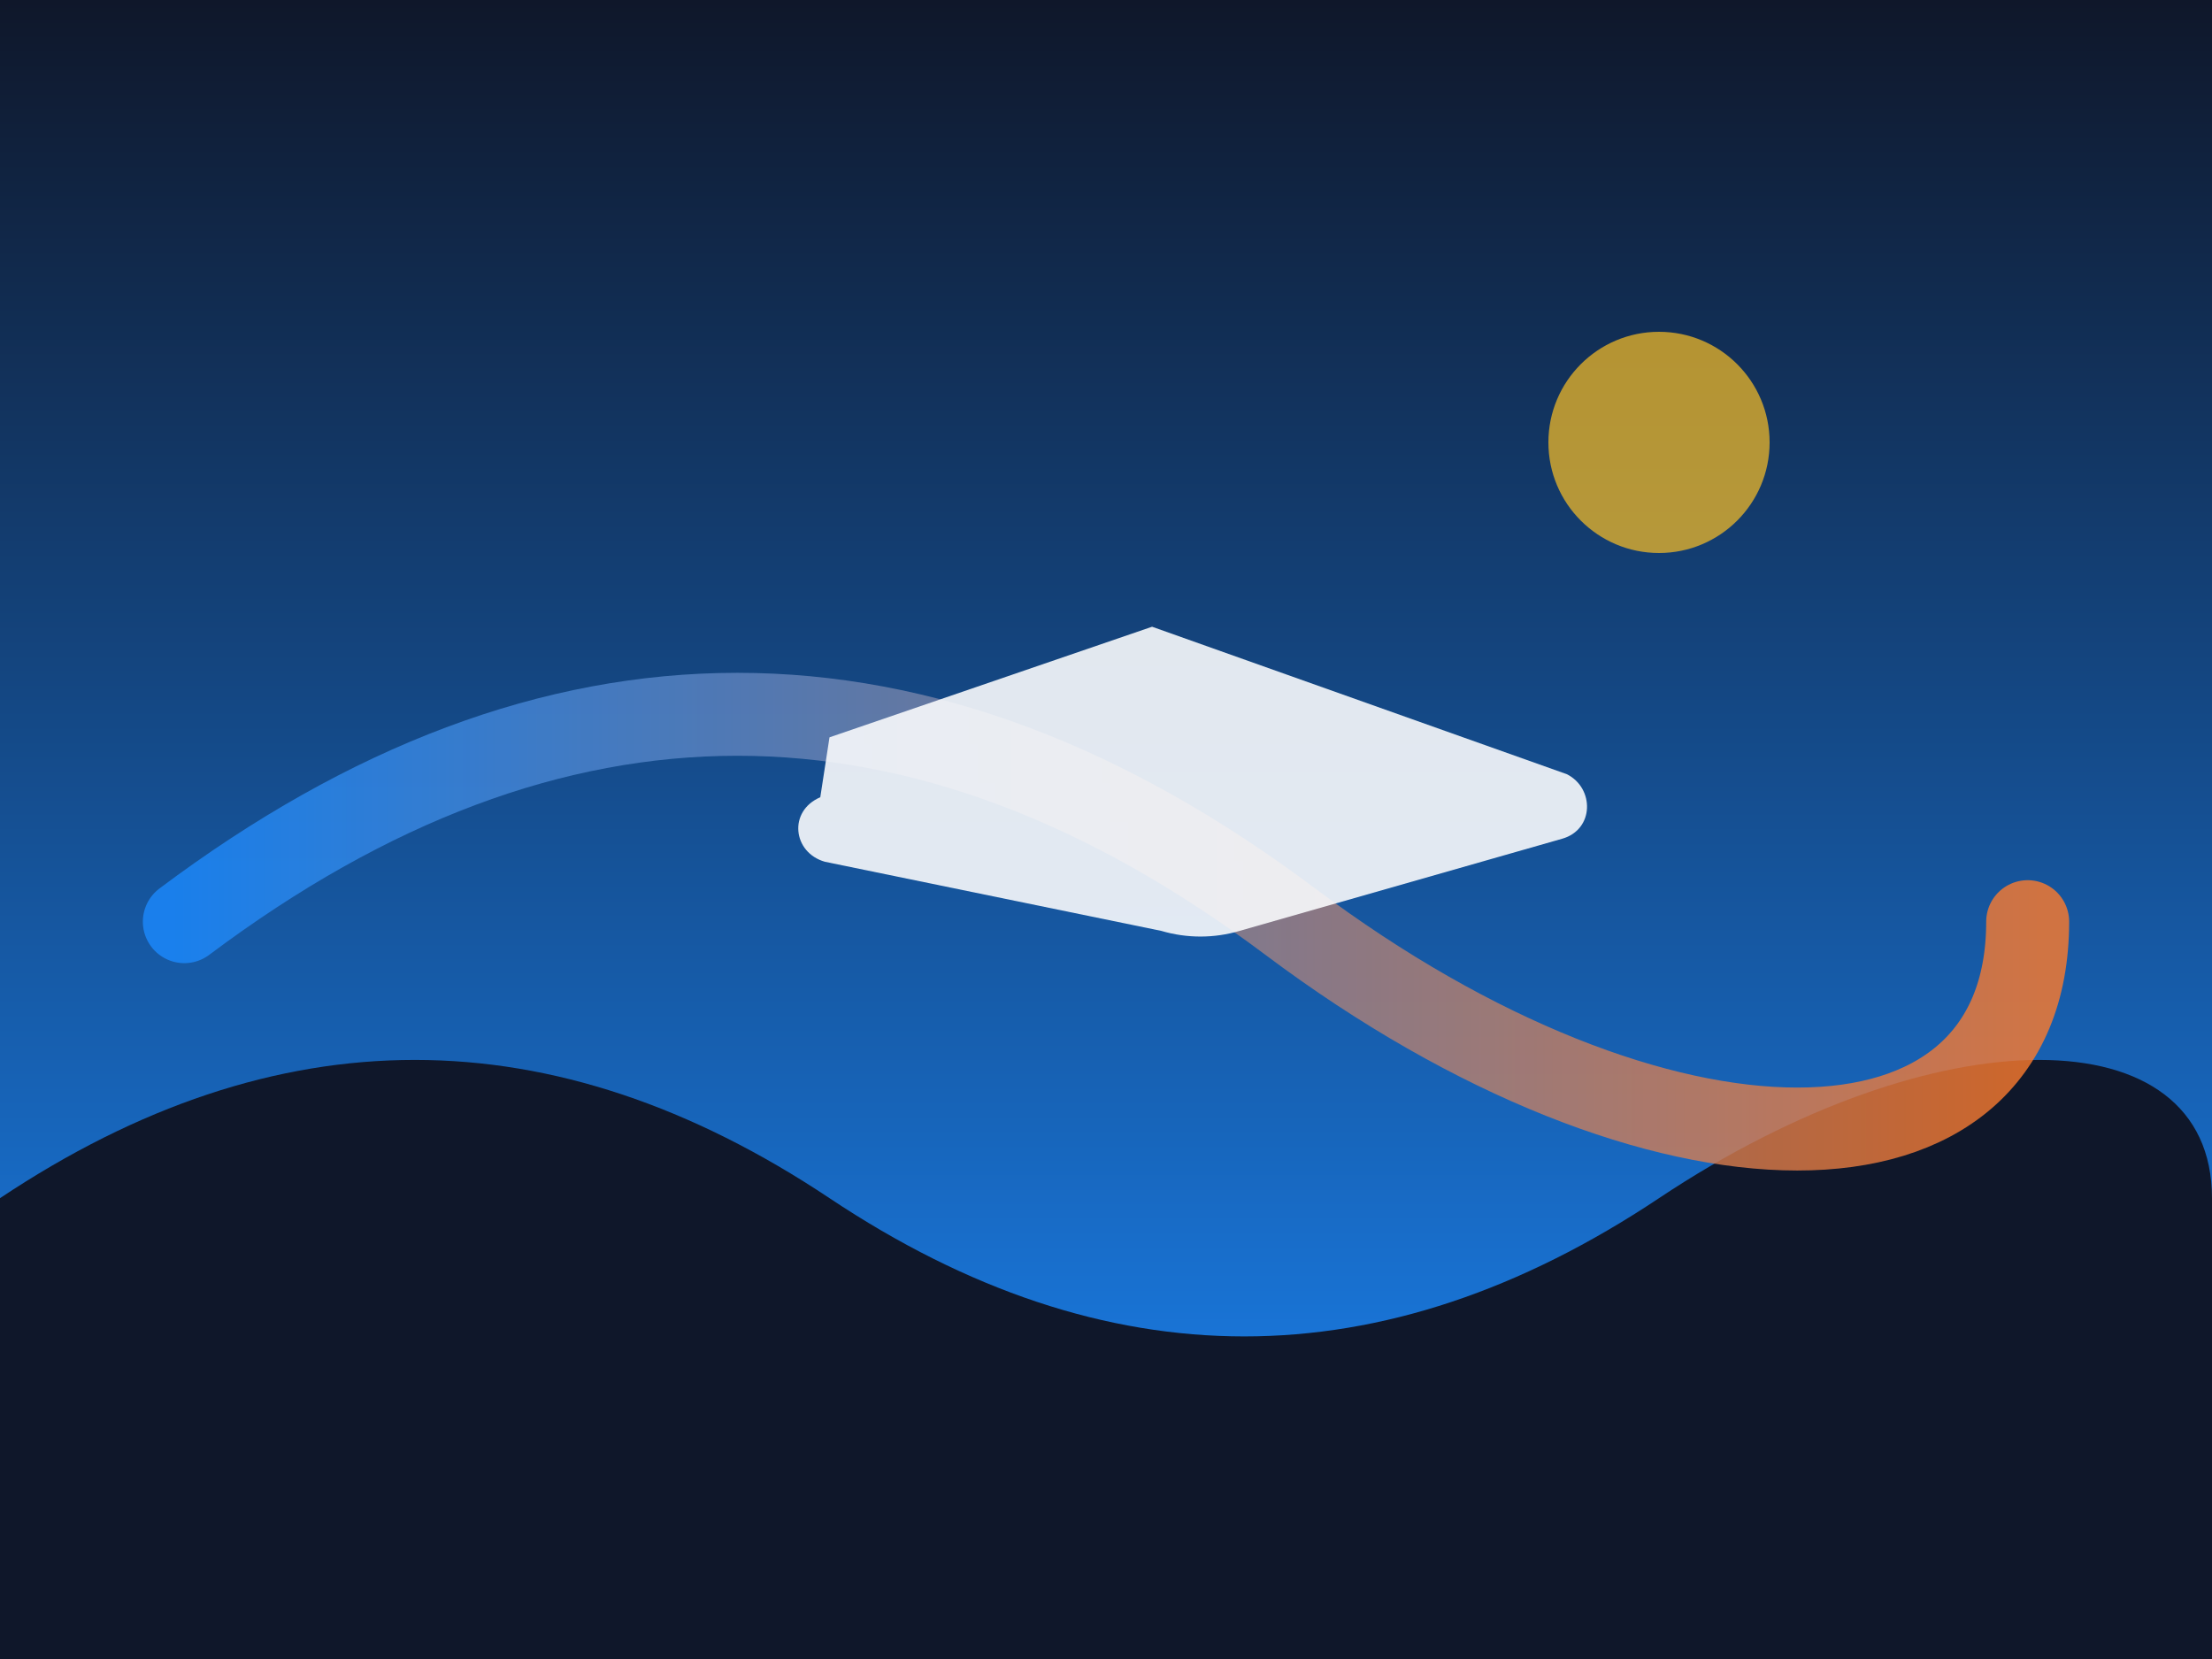
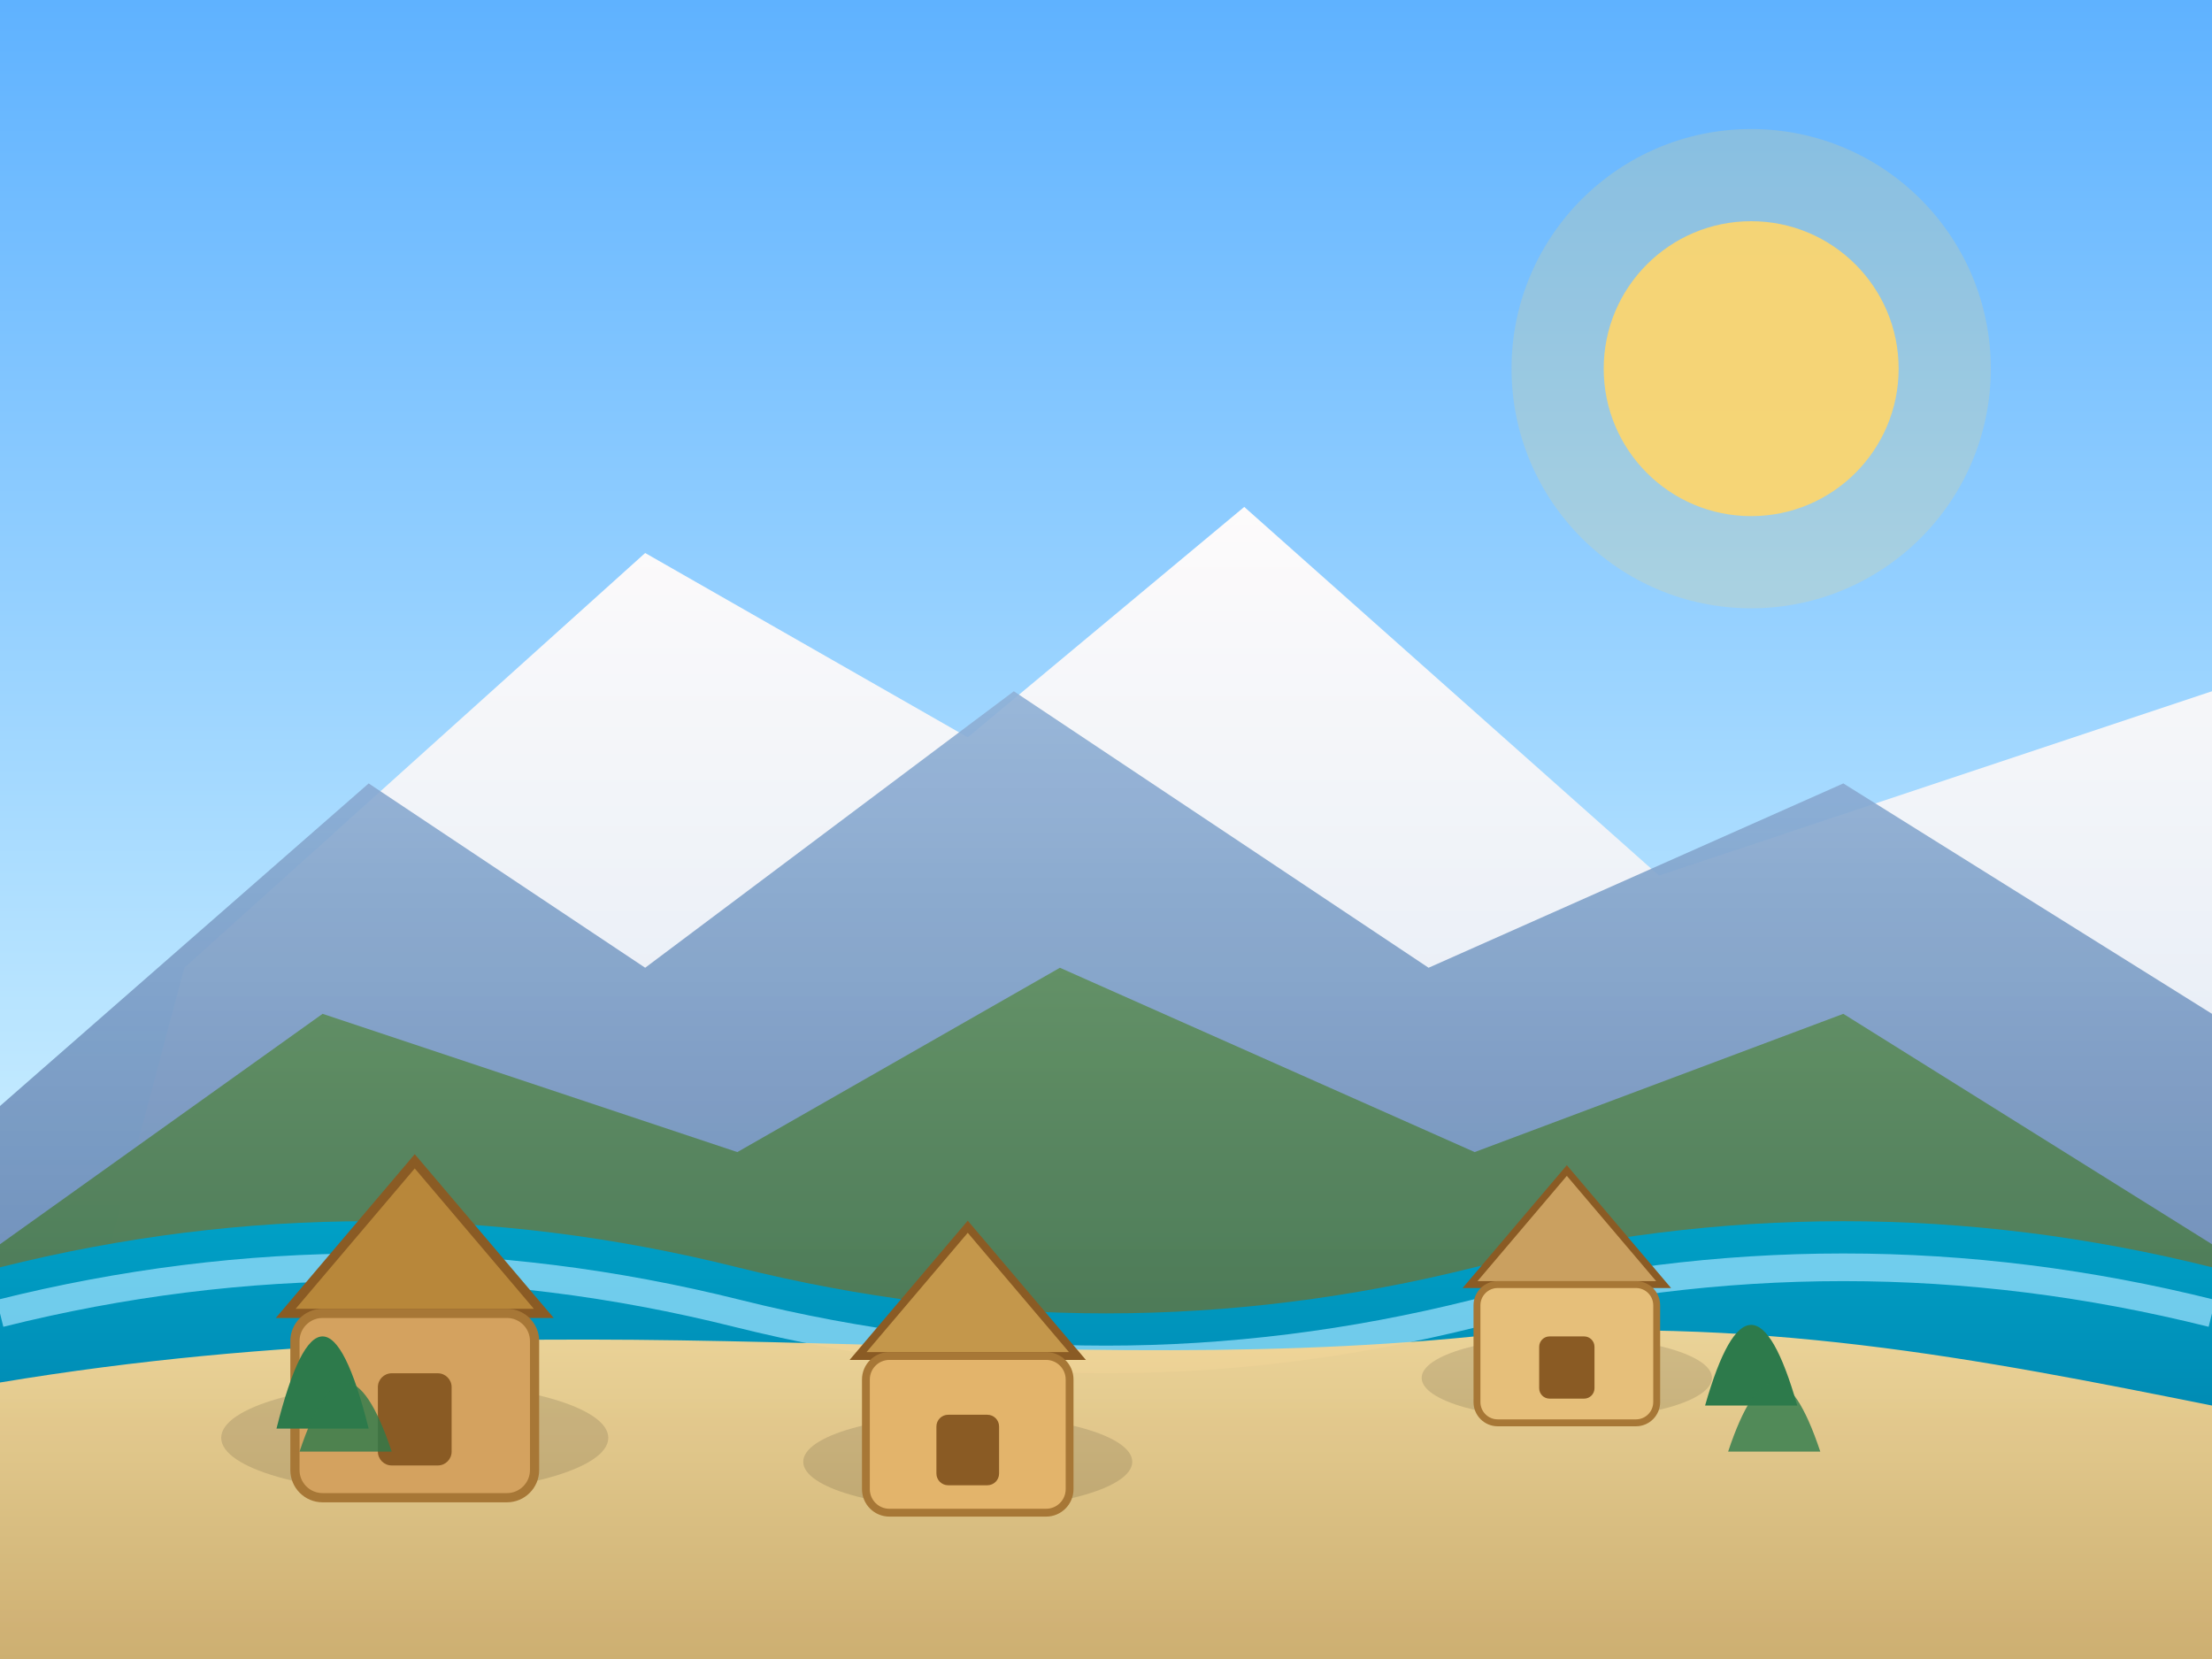
- <svg xmlns="http://www.w3.org/2000/svg" viewBox="0 0 480 360">
+ <svg xmlns="http://www.w3.org/2000/svg" viewBox="0 0 480 360" role="img" aria-labelledby="title desc">
  <defs>
    <linearGradient id="sky" x1="0%" y1="0%" x2="0%" y2="100%">
-       <stop offset="0%" stop-color="#0f172a" />
-       <stop offset="100%" stop-color="#1b8aff" />
+       <stop offset="0%" stop-color="#5fb2ff" />
+       <stop offset="70%" stop-color="#c6ecff" />
+       <stop offset="100%" stop-color="#fdfdfd" />
    </linearGradient>
-     <linearGradient id="aurora" x1="0%" y1="0%" x2="100%" y2="0%">
-       <stop offset="0%" stop-color="#1b8aff" />
-       <stop offset="100%" stop-color="#ff7a2b" />
+     <linearGradient id="sea" x1="0%" y1="0%" x2="0%" y2="100%">
+       <stop offset="0%" stop-color="#00a0c6" />
+       <stop offset="100%" stop-color="#006f9c" />
+     </linearGradient>
+     <linearGradient id="mountainHigh" x1="0%" y1="0%" x2="0%" y2="100%">
+       <stop offset="0%" stop-color="#fdfbfb" />
+       <stop offset="100%" stop-color="#d1e0f2" />
+     </linearGradient>
+     <linearGradient id="mountainMid" x1="0%" y1="0%" x2="0%" y2="100%">
+       <stop offset="0%" stop-color="#8fb0d6" />
+       <stop offset="100%" stop-color="#4e6f9f" />
+     </linearGradient>
+     <linearGradient id="mountainLow" x1="0%" y1="0%" x2="0%" y2="100%">
+       <stop offset="0%" stop-color="#5f8f5c" />
+       <stop offset="100%" stop-color="#34623f" />
+     </linearGradient>
+     <linearGradient id="sand" x1="0%" y1="0%" x2="0%" y2="100%">
+       <stop offset="0%" stop-color="#f6d696" />
+       <stop offset="100%" stop-color="#d7b26f" />
    </linearGradient>
  </defs>
  <rect width="480" height="360" fill="url(#sky)" />
-   <path d="M0 260c60-40 120-40 180 0s120 40 180 0 120-40 120 0v100H0Z" fill="#0f172a" />
-   <path d="M40 200c80-60 160-60 240 0s160 60 160 0" fill="none" stroke="url(#aurora)" stroke-width="18" stroke-linecap="round" opacity=".8" />
-   <path d="m180 160 70-24 90 32c6 3 6 12-1 14l-70 20a30 30 0 0 1-17 0L179 187c-7-2-8-11-1-14Z" fill="#f8fafc" opacity=".9" />
-   <circle cx="360" cy="96" r="24" fill="#fbbf24" opacity=".7" />
+   <circle cx="380" cy="80" r="32" fill="#ffd56a" opacity="0.9" />
+   <circle cx="380" cy="80" r="52" fill="#ffd56a" opacity="0.2" />
+   <path d="M40 210 L140 120 L210 160 L270 110 L360 190 L480 150 L480 360 L0 360 Z" fill="url(#mountainHigh)" />
+   <path d="M0 240 L80 170 L140 210 L220 150 L310 210 L400 170 L480 220 L480 360 L0 360 Z" fill="url(#mountainMid)" opacity="0.9" />
+   <path d="M0 270 L70 220 L160 250 L230 210 L320 250 L400 220 L480 270 L480 360 L0 360 Z" fill="url(#mountainLow)" opacity="0.9" />
+   <path d="M0 275 Q80 255 160 275 T320 275 T480 275 L480 360 L0 360 Z" fill="url(#sea)" />
+   <path d="M0 285 Q80 265 160 285 T320 285 T480 285" stroke="#9fe3ff" stroke-width="6" fill="none" opacity="0.7" />
+   <path d="M0 300 C120 280 220 300 320 290 C380 285 430 295 480 305 L480 360 L0 360 Z" fill="url(#sand)" opacity="0.95" />
+   <g transform="translate(90 280)">
+     <ellipse cx="0" cy="32" rx="42" ry="12" fill="rgba(0,0,0,0.12)" />
+     <path d="M-28 5 L0 -28 L28 5 Z" fill="#b8873a" stroke="#8a5b24" stroke-width="2" />
+     <rect x="-26" y="5" width="52" height="40" rx="6" fill="#d4a25f" stroke="#a77736" stroke-width="2" />
+     <rect x="-8" y="18" width="16" height="20" fill="#8a5b24" rx="3" />
+   </g>
+   <g transform="translate(210 290) scale(0.85)">
+     <ellipse cx="0" cy="32" rx="42" ry="12" fill="rgba(0,0,0,0.12)" />
+     <path d="M-28 5 L0 -28 L28 5 Z" fill="#c4974b" stroke="#8a5b24" stroke-width="2" />
+     <rect x="-26" y="5" width="52" height="40" rx="6" fill="#e3b46b" stroke="#a77736" stroke-width="2" />
+     <rect x="-8" y="20" width="16" height="18" fill="#8a5b24" rx="3" />
+   </g>
+   <g transform="translate(340 275) scale(0.75)">
+     <ellipse cx="0" cy="32" rx="42" ry="12" fill="rgba(0,0,0,0.12)" />
+     <path d="M-28 5 L0 -28 L28 5 Z" fill="#caa060" stroke="#8a5b24" stroke-width="2" />
+     <rect x="-26" y="5" width="52" height="40" rx="6" fill="#e6bf7a" stroke="#a77736" stroke-width="2" />
+     <rect x="-8" y="20" width="16" height="18" fill="#8a5b24" rx="3" />
+   </g>
+   <g fill="#2d7a4b">
+     <path d="M60 310 Q70 270 80 310 Z" />
+     <path d="M65 315 Q75 285 85 315 Z" opacity="0.8" />
+     <path d="M370 305 Q380 270 390 305 Z" />
+     <path d="M375 315 Q385 285 395 315 Z" opacity="0.8" />
+   </g>
</svg>
